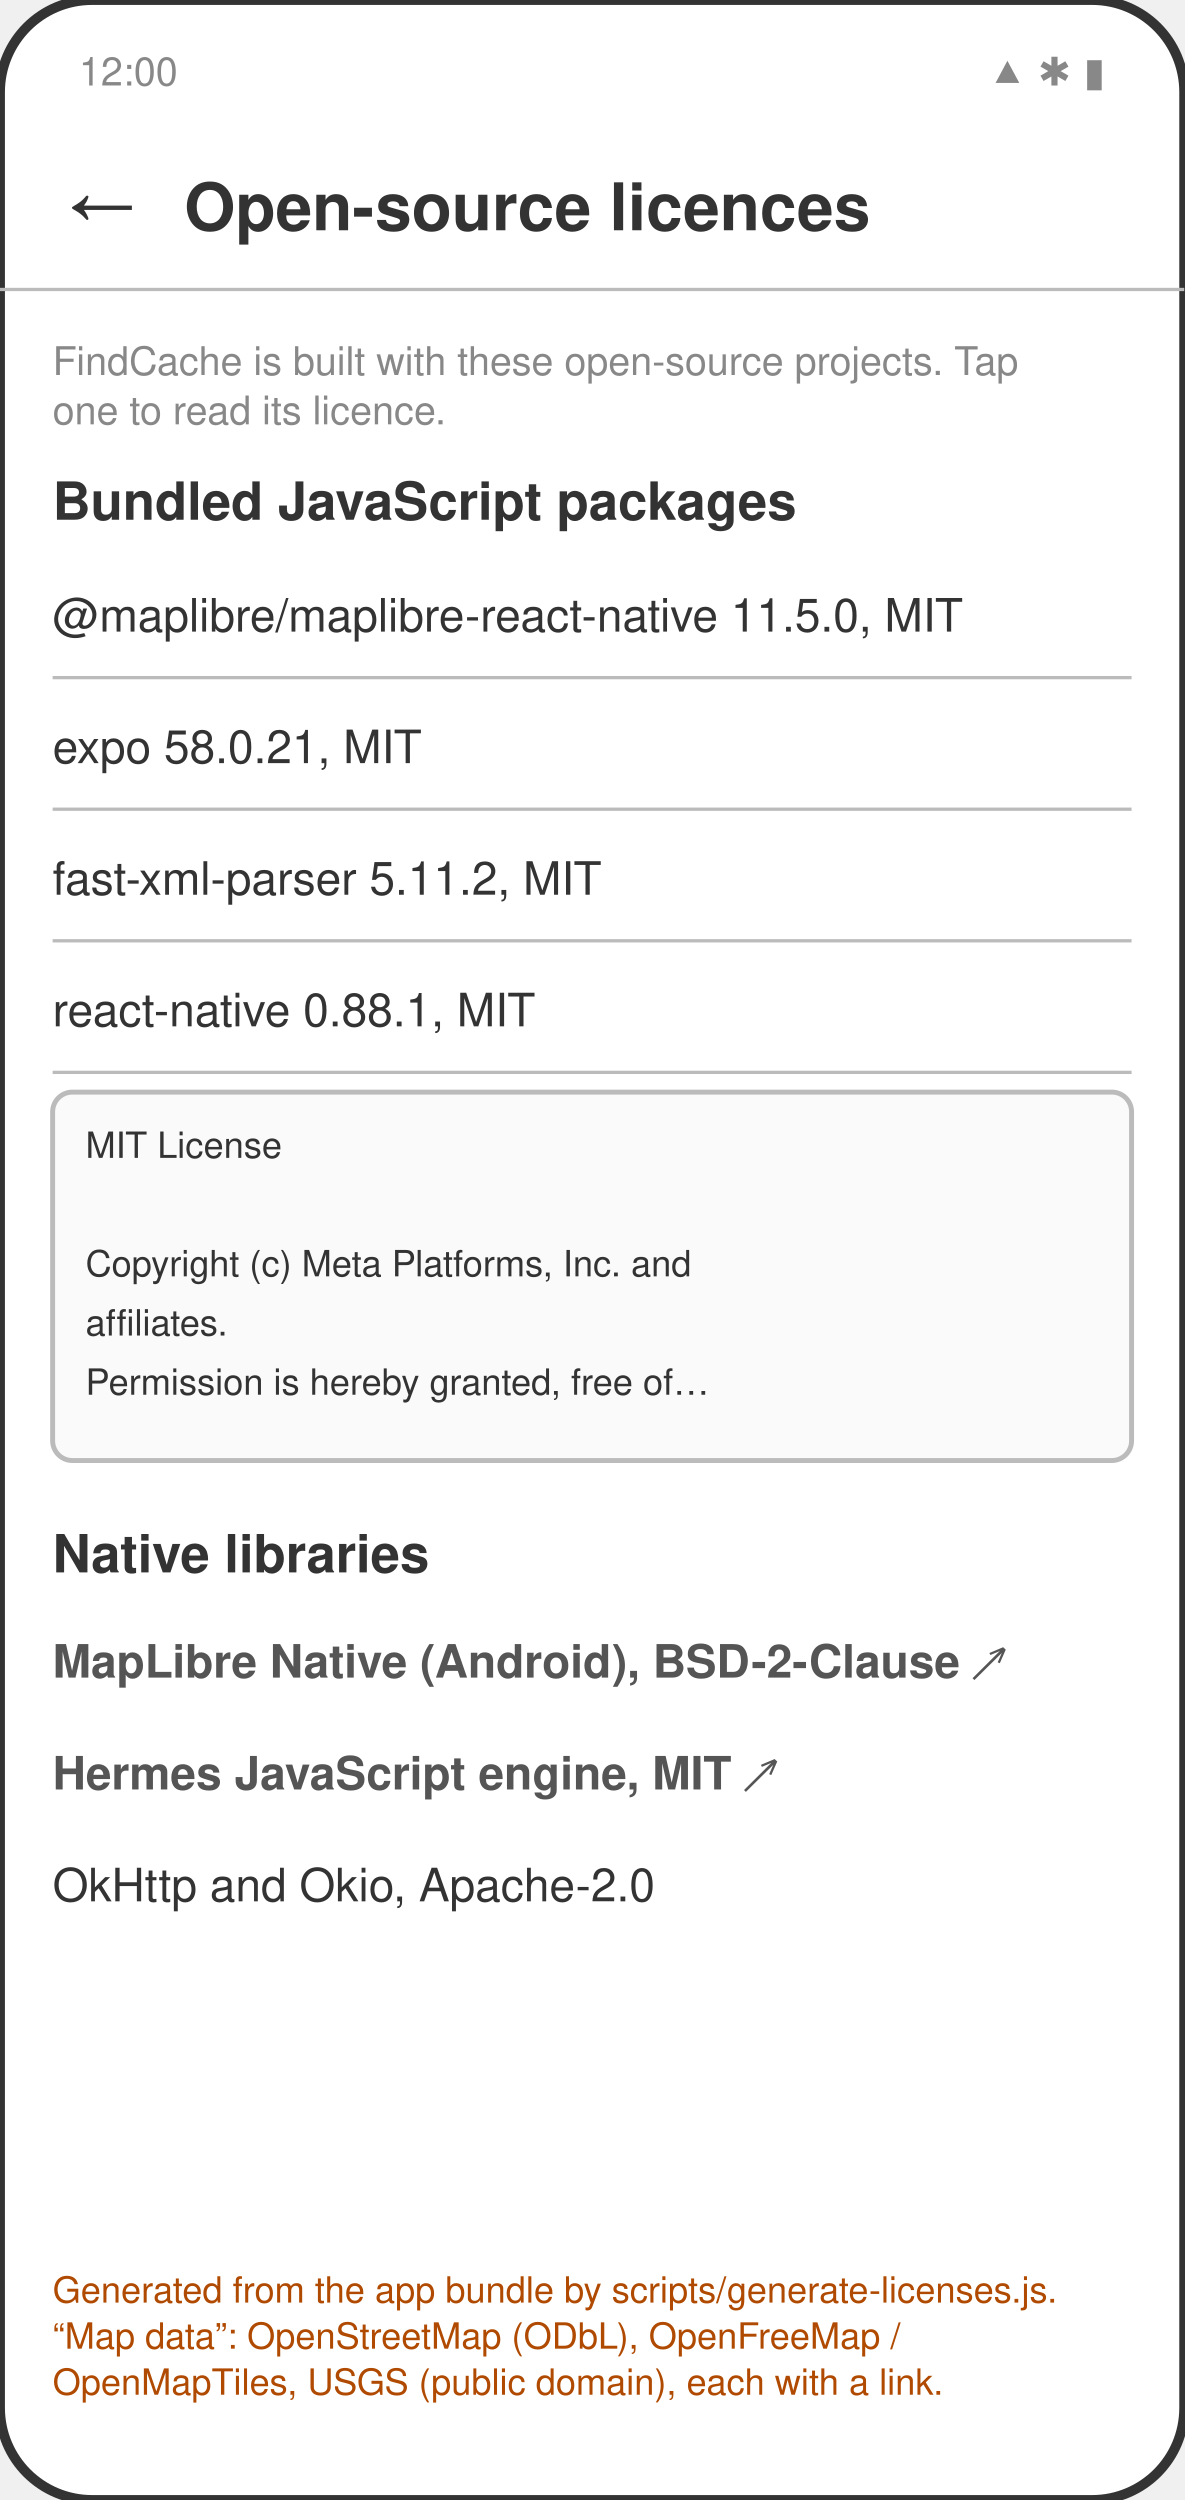
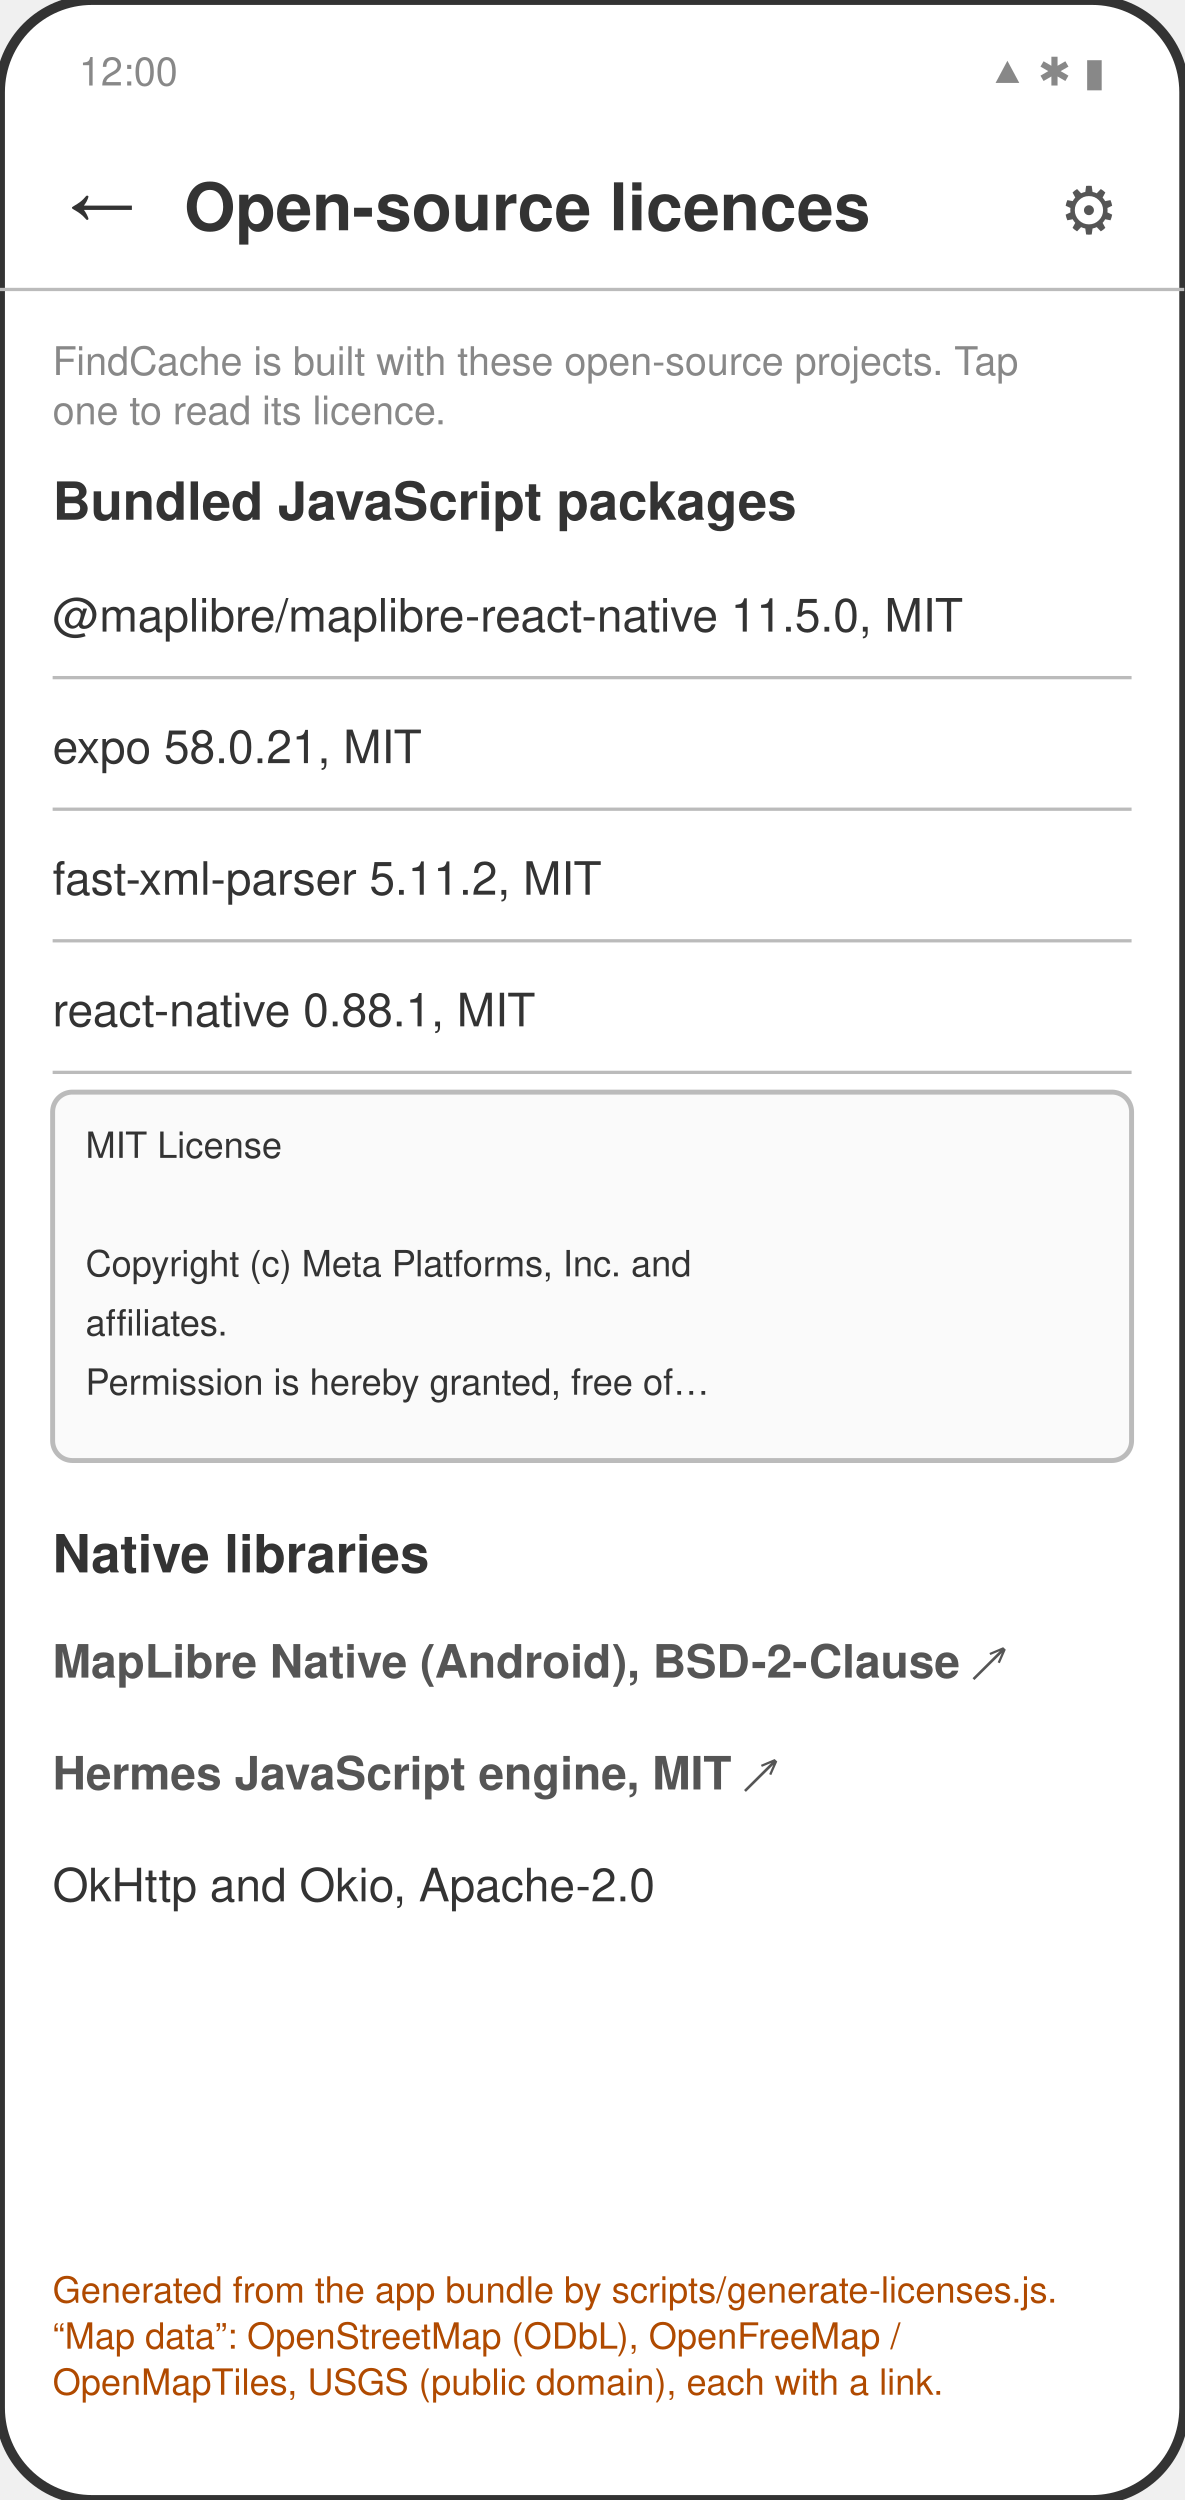
<svg xmlns="http://www.w3.org/2000/svg" width="360" height="760" viewBox="0 0 360 760">
  <rect width="360" height="760" rx="28" fill="#fff" stroke="#333" stroke-width="3" />
  <text x="24" y="26" font-family="Helvetica, Arial, sans-serif" font-size="12" fill="#888">12:00</text>
  <text x="336" y="26" font-family="Helvetica, Arial, sans-serif" font-size="12" fill="#888" text-anchor="end">▲ ✱ ▮</text>
  <line x1="0" y1="88" x2="360" y2="88" stroke="#bbb" />
  <text x="56" y="70" font-family="Helvetica, Arial, sans-serif" font-size="20" font-weight="bold" fill="#333">Open-source licences</text>
  <text x="20" y="70" font-family="Helvetica, Arial, sans-serif" font-size="22" fill="#333">←</text>
+   <text x="340" y="71" font-family="Helvetica, Arial, sans-serif" font-size="20" fill="#555" text-anchor="end">⚙</text>
  <text x="16" y="114" font-family="Helvetica, Arial, sans-serif" font-size="12" fill="#888" font-weight="normal" text-anchor="start">FindCache is built with these open-source projects. Tap</text>
  <text x="16" y="129" font-family="Helvetica, Arial, sans-serif" font-size="12" fill="#888" font-weight="normal" text-anchor="start">one to read its licence.</text>
  <text x="16" y="158" font-family="Helvetica, Arial, sans-serif" font-size="16" fill="#333" font-weight="bold" text-anchor="start">Bundled JavaScript packages</text>
  <text x="16" y="192" font-family="Helvetica, Arial, sans-serif" font-size="14" fill="#333" font-weight="normal" text-anchor="start">@maplibre/maplibre-react-native 11.5.0, MIT</text>
  <line x1="16" y1="206" x2="344" y2="206" stroke="#bbb" />
  <text x="16" y="232" font-family="Helvetica, Arial, sans-serif" font-size="14" fill="#333" font-weight="normal" text-anchor="start">expo 58.0.21, MIT</text>
  <line x1="16" y1="246" x2="344" y2="246" stroke="#bbb" />
  <text x="16" y="272" font-family="Helvetica, Arial, sans-serif" font-size="14" fill="#333" font-weight="normal" text-anchor="start">fast-xml-parser 5.11.2, MIT</text>
  <line x1="16" y1="286" x2="344" y2="286" stroke="#bbb" />
  <text x="16" y="312" font-family="Helvetica, Arial, sans-serif" font-size="14" fill="#333" font-weight="normal" text-anchor="start">react-native 0.88.1, MIT</text>
  <line x1="16" y1="326" x2="344" y2="326" stroke="#bbb" />
  <rect x="16" y="332" width="328" height="112" rx="6" fill="#fafafa" stroke="#bbb" stroke-width="1.5" />
  <text x="26" y="352" font-family="Helvetica, Arial, sans-serif" font-size="11" fill="#333" font-weight="normal" text-anchor="start">MIT License</text>
  <text x="26" y="370" font-family="Helvetica, Arial, sans-serif" font-size="11" fill="#333" font-weight="normal" text-anchor="start" />
  <text x="26" y="388" font-family="Helvetica, Arial, sans-serif" font-size="11" fill="#333" font-weight="normal" text-anchor="start">Copyright (c) Meta Platforms, Inc. and</text>
  <text x="26" y="406" font-family="Helvetica, Arial, sans-serif" font-size="11" fill="#333" font-weight="normal" text-anchor="start">affiliates.</text>
  <text x="26" y="424" font-family="Helvetica, Arial, sans-serif" font-size="11" fill="#333" font-weight="normal" text-anchor="start">Permission is hereby granted, free of…</text>
  <text x="16" y="478" font-family="Helvetica, Arial, sans-serif" font-size="16" fill="#333" font-weight="bold" text-anchor="start">Native libraries</text>
  <text x="16" y="510" font-family="Helvetica, Arial, sans-serif" font-size="14" fill="#555" font-weight="bold" text-anchor="start">MapLibre Native (Android), BSD-2-Clause ↗</text>
  <text x="16" y="544" font-family="Helvetica, Arial, sans-serif" font-size="14" fill="#555" font-weight="bold" text-anchor="start">Hermes JavaScript engine, MIT ↗</text>
  <text x="16" y="578" font-family="Helvetica, Arial, sans-serif" font-size="14" fill="#333" font-weight="normal" text-anchor="start">OkHttp and Okio, Apache-2.0</text>
  <text x="16" y="700" font-family="Helvetica, Arial, sans-serif" font-size="11" fill="#b04a00" font-weight="normal" text-anchor="start">Generated from the app bundle by scripts/generate-licenses.js.</text>
  <text x="16" y="714" font-family="Helvetica, Arial, sans-serif" font-size="11" fill="#b04a00" font-weight="normal" text-anchor="start">“Map data”: OpenStreetMap (ODbL), OpenFreeMap /</text>
  <text x="16" y="728" font-family="Helvetica, Arial, sans-serif" font-size="11" fill="#b04a00" font-weight="normal" text-anchor="start">OpenMapTiles, USGS (public domain), each with a link.</text>
</svg>
